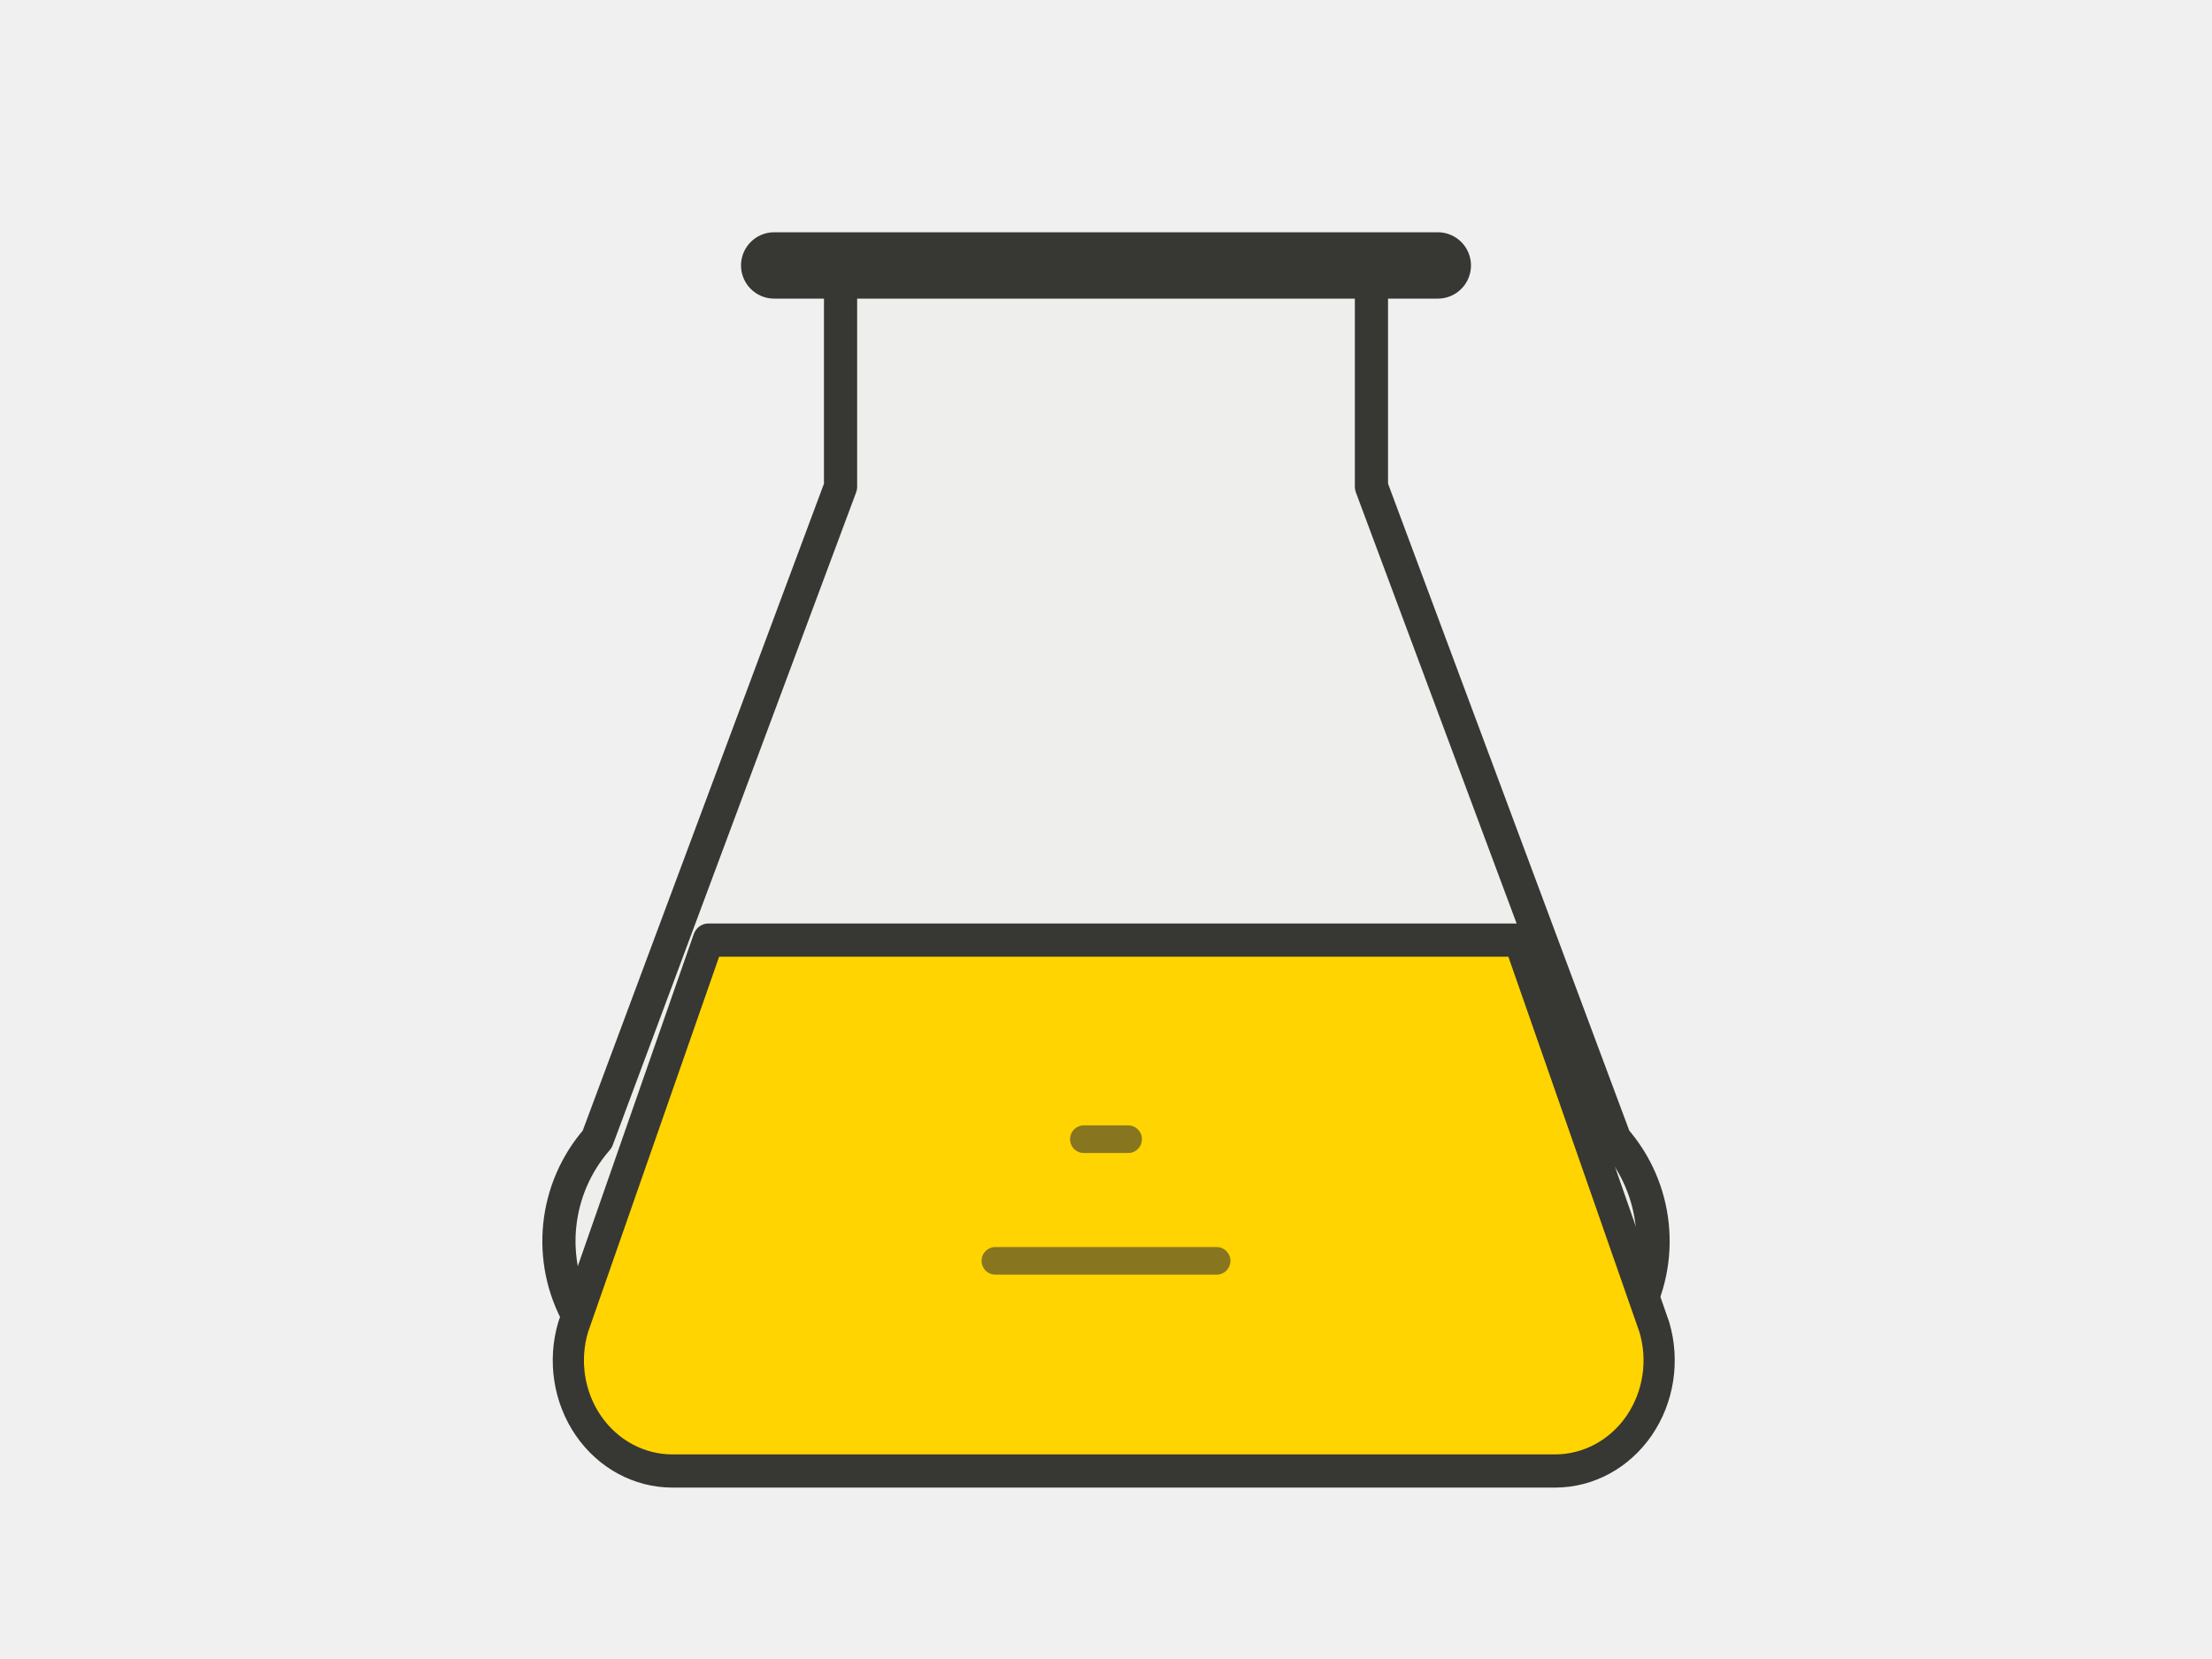
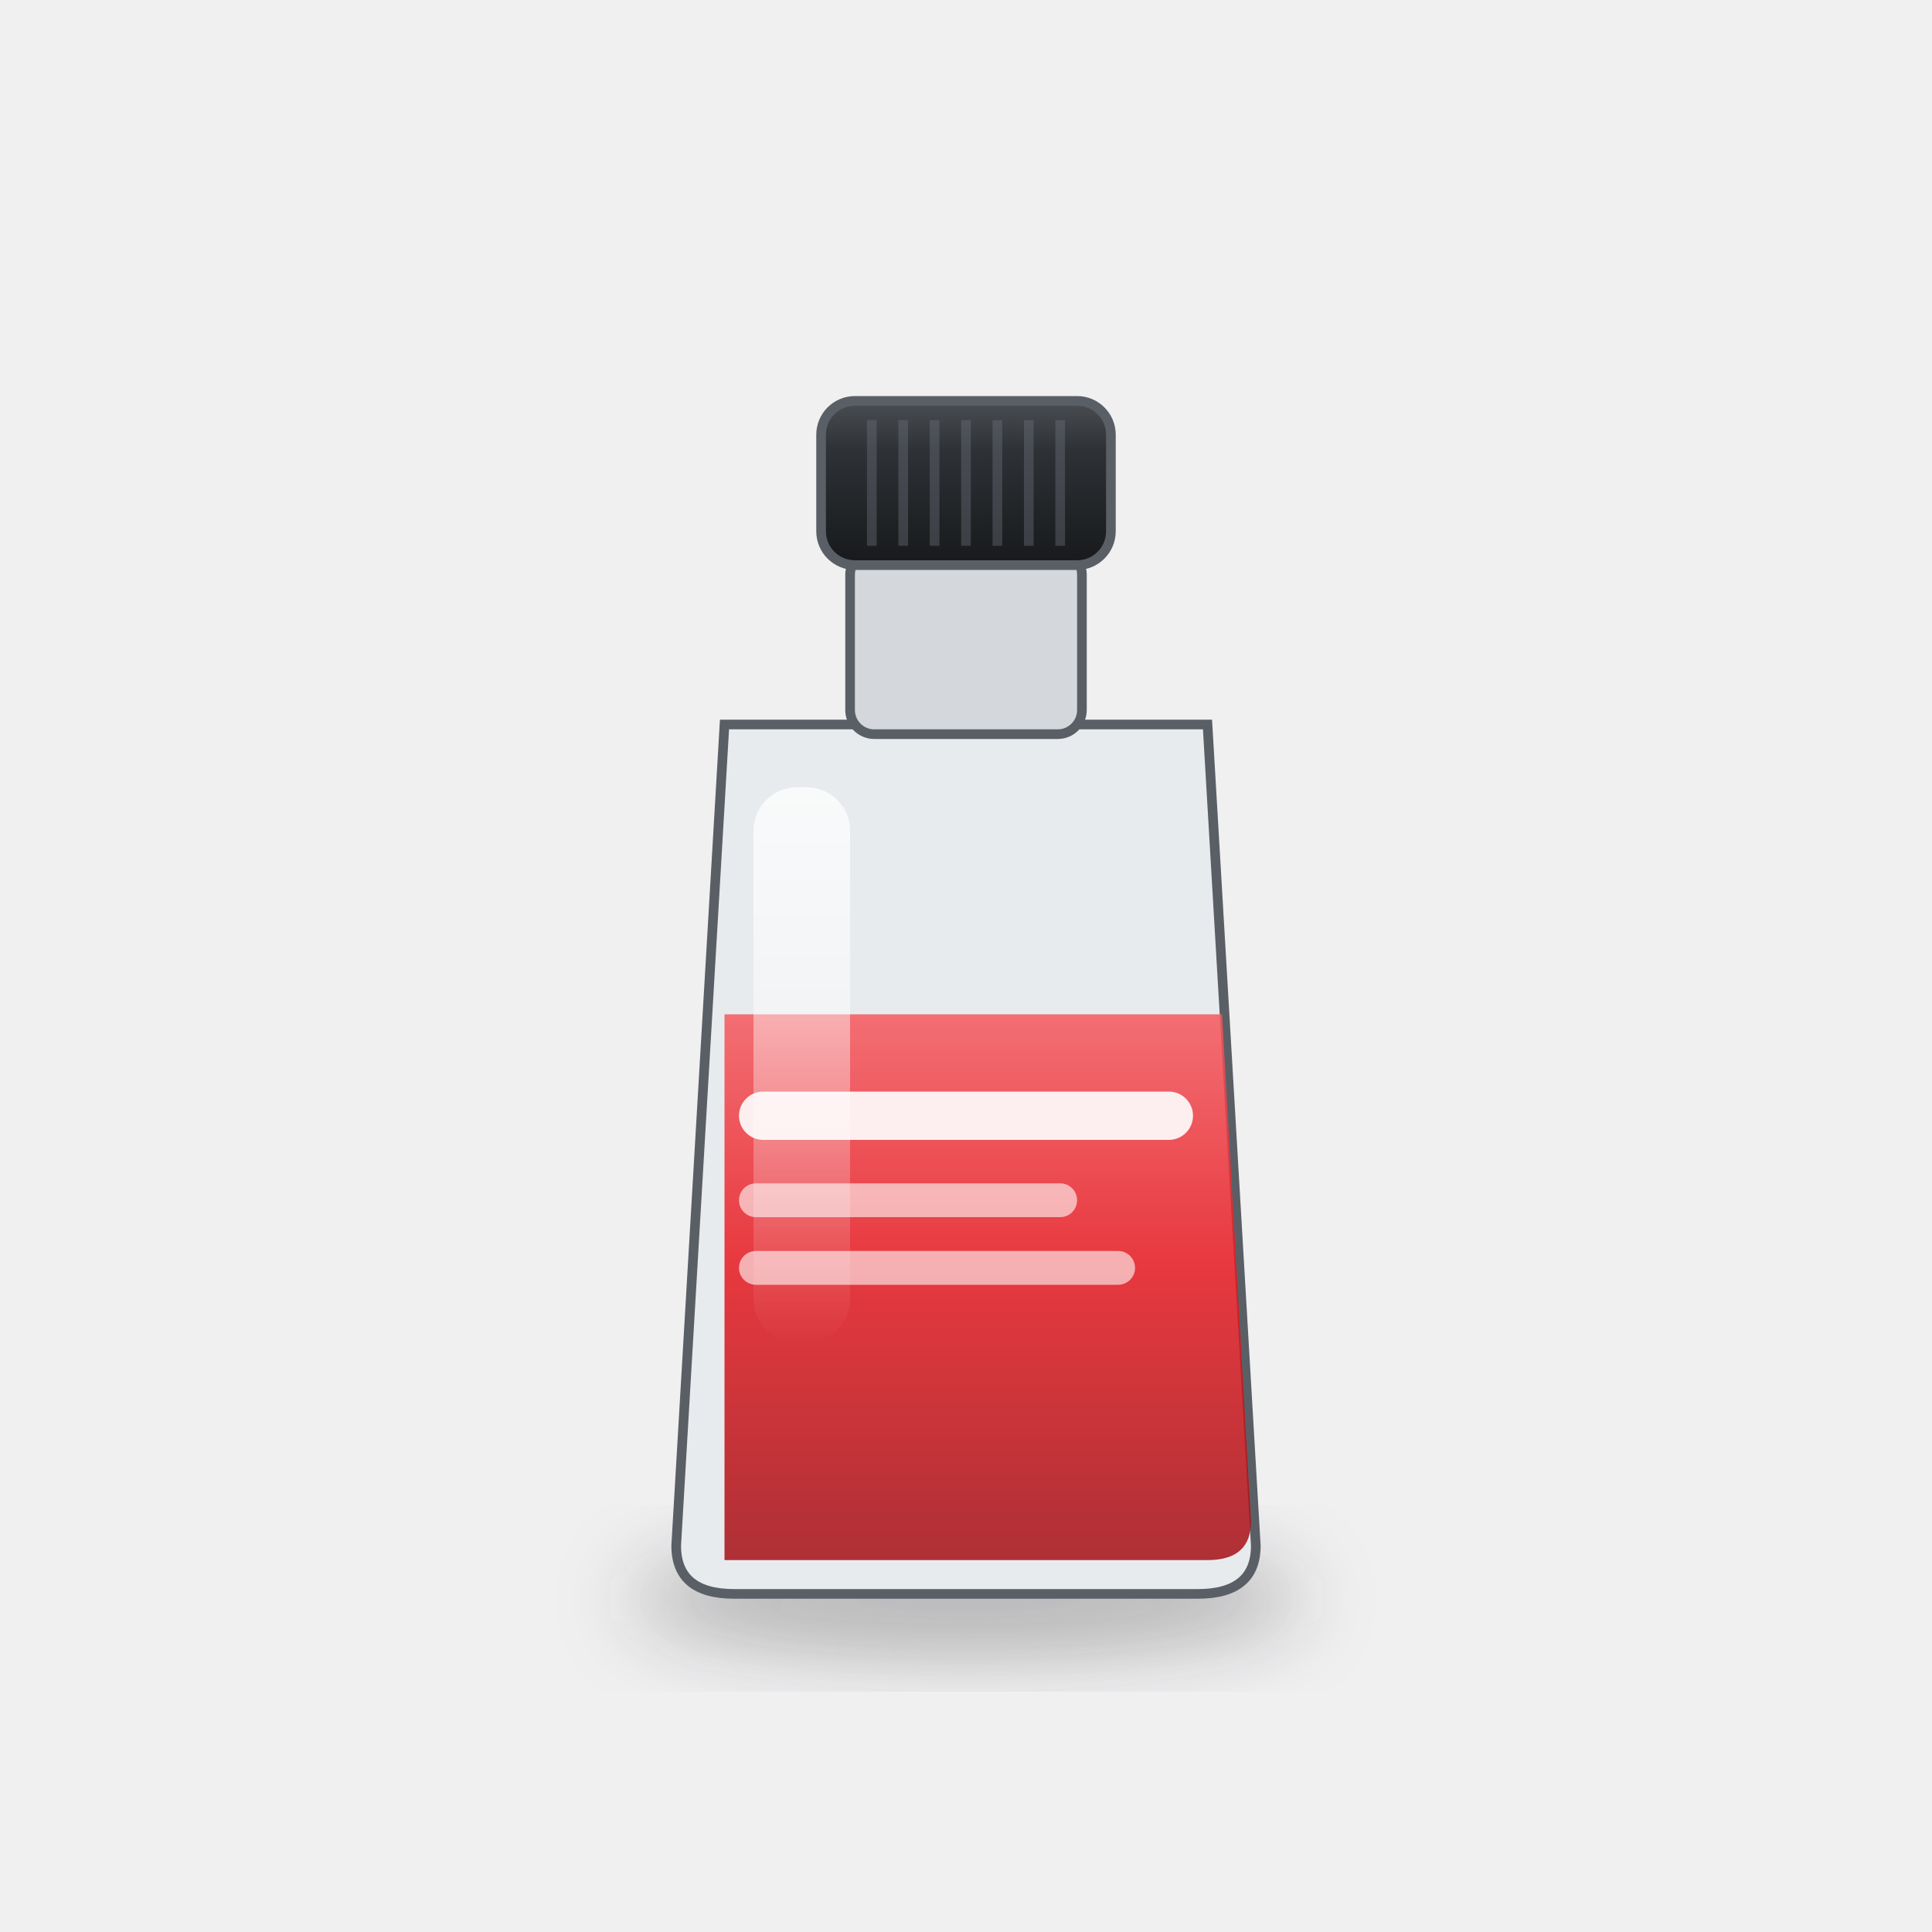
- <svg xmlns="http://www.w3.org/2000/svg" viewBox="0 0 400 300" role="img" aria-label="Klima kimyasal sıvıları">
-   <g fill="none" stroke="#373733" stroke-width="6" stroke-linejoin="round" stroke-linecap="round">
-     <path d="M152 48h96v40l44 118a28 28 0 0 1-26 46H134a28 28 0 0 1-26-46l44-118V48Z" fill="#eeeeec" />
-     <path d="M122 170h156l26 70a20 20 0 0 1-19 26H115a20 20 0 0 1-19-26Z" fill="#ffd400" transform="translate(4,0) scale(0.94 1) translate(10,0)" />
-     <path d="M140 48h120" stroke-width="12" />
-     <path d="M196 206h8M180 228h40" stroke-width="5" opacity=".6" />
-   </g>
+ <svg xmlns="http://www.w3.org/2000/svg" viewBox="0 0 800 800" width="800" height="800" role="img">
+   <defs>
+     <radialGradient id="bg" cx="50%" cy="42%" r="72%">
+       <stop offset="0%" stop-color="#fbfbfa" />
+       <stop offset="100%" stop-color="#ececea" />
+     </radialGradient>
+     <linearGradient id="steel" x1="0" y1="0" x2="0" y2="1">
+       <stop offset="0%" stop-color="#b9bcc0" />
+       <stop offset="18%" stop-color="#eef0f2" />
+       <stop offset="45%" stop-color="#c8ccd1" />
+       <stop offset="72%" stop-color="#8f949b" />
+       <stop offset="100%" stop-color="#6d727a" />
+     </linearGradient>
+     <linearGradient id="steelX" x1="0" y1="0" x2="1" y2="0">
+       <stop offset="0%" stop-color="#80858d" />
+       <stop offset="22%" stop-color="#dfe2e5" />
+       <stop offset="55%" stop-color="#b4b9bf" />
+       <stop offset="100%" stop-color="#787d85" />
+     </linearGradient>
+     <linearGradient id="alu" x1="0" y1="0" x2="0" y2="1">
+       <stop offset="0%" stop-color="#d7dbe0" />
+       <stop offset="35%" stop-color="#f3f5f7" />
+       <stop offset="70%" stop-color="#bcc1c8" />
+       <stop offset="100%" stop-color="#90959d" />
+     </linearGradient>
+     <linearGradient id="dark" x1="0" y1="0" x2="0" y2="1">
+       <stop offset="0%" stop-color="#4a4d52" />
+       <stop offset="30%" stop-color="#2e3135" />
+       <stop offset="100%" stop-color="#17191c" />
+     </linearGradient>
+     <linearGradient id="brass" x1="0" y1="0" x2="0" y2="1">
+       <stop offset="0%" stop-color="#e3c88b" />
+       <stop offset="35%" stop-color="#c9a95b" />
+       <stop offset="100%" stop-color="#8d7332" />
+     </linearGradient>
+     <linearGradient id="red" x1="0" y1="0" x2="0" y2="1">
+       <stop offset="0%" stop-color="#f4585e" />
+       <stop offset="45%" stop-color="#e71a21" />
+       <stop offset="100%" stop-color="#a30f15" />
+     </linearGradient>
+     <linearGradient id="gloss" x1="0" y1="0" x2="0" y2="1">
+       <stop offset="0%" stop-color="#ffffff" stop-opacity="0.75" />
+       <stop offset="100%" stop-color="#ffffff" stop-opacity="0" />
+     </linearGradient>
+     <radialGradient id="hub" cx="38%" cy="32%" r="75%">
+       <stop offset="0%" stop-color="#f2f4f6" />
+       <stop offset="55%" stop-color="#b6bbc1" />
+       <stop offset="100%" stop-color="#70757d" />
+     </radialGradient>
+     <filter id="drop" x="-30%" y="-30%" width="160%" height="160%">
+       <feGaussianBlur stdDeviation="16" />
+     </filter>
+     <filter id="soft" x="-20%" y="-20%" width="140%" height="140%">
+       <feGaussianBlur stdDeviation="4" />
+     </filter>
+   </defs>
+   <ellipse cx="400" cy="662" rx="140" ry="24" fill="#1b1d20" opacity="0.28" filter="url(#drop)" />
+   <path d="M 300 300 L 500 300 L 520 640 Q 520 660 496 660 L 304 660 Q 280 660 280 640 Z" fill="#e8ebee" stroke="#5a5f66" stroke-width="4" />
+   <path d="M 300 420 L 506 420 L 518 630 Q 518 646 500 646 L 300 646 Z" fill="url(#red)" opacity="0.85" />
+   <rect x="312" y="326" width="40" height="230" rx="18" fill="url(#gloss)" />
+   <rect x="352" y="228" width="96" height="76" rx="10" fill="#d4d8dc" stroke="#5a5f66" stroke-width="4" />
+   <rect x="340" y="166" width="120" height="68" rx="14" fill="url(#dark)" stroke="#5a5f66" stroke-width="4" />
+   <line x1="361" y1="174" x2="361" y2="226" stroke="#6f747c" stroke-width="4" opacity="0.4" />
+   <line x1="374" y1="174" x2="374" y2="226" stroke="#6f747c" stroke-width="4" opacity="0.4" />
+   <line x1="387" y1="174" x2="387" y2="226" stroke="#6f747c" stroke-width="4" opacity="0.4" />
+   <line x1="400" y1="174" x2="400" y2="226" stroke="#6f747c" stroke-width="4" opacity="0.4" />
+   <line x1="413" y1="174" x2="413" y2="226" stroke="#6f747c" stroke-width="4" opacity="0.4" />
+   <line x1="426" y1="174" x2="426" y2="226" stroke="#6f747c" stroke-width="4" opacity="0.4" />
+   <line x1="439" y1="174" x2="439" y2="226" stroke="#6f747c" stroke-width="4" opacity="0.4" />
+   <rect x="306" y="452" width="188" height="20" rx="10" fill="#ffffff" opacity="0.9" />
+   <rect x="306" y="490" width="140" height="14" rx="7" fill="#ffffff" opacity="0.6" />
+   <rect x="306" y="518" width="164" height="14" rx="7" fill="#ffffff" opacity="0.6" />
</svg>
